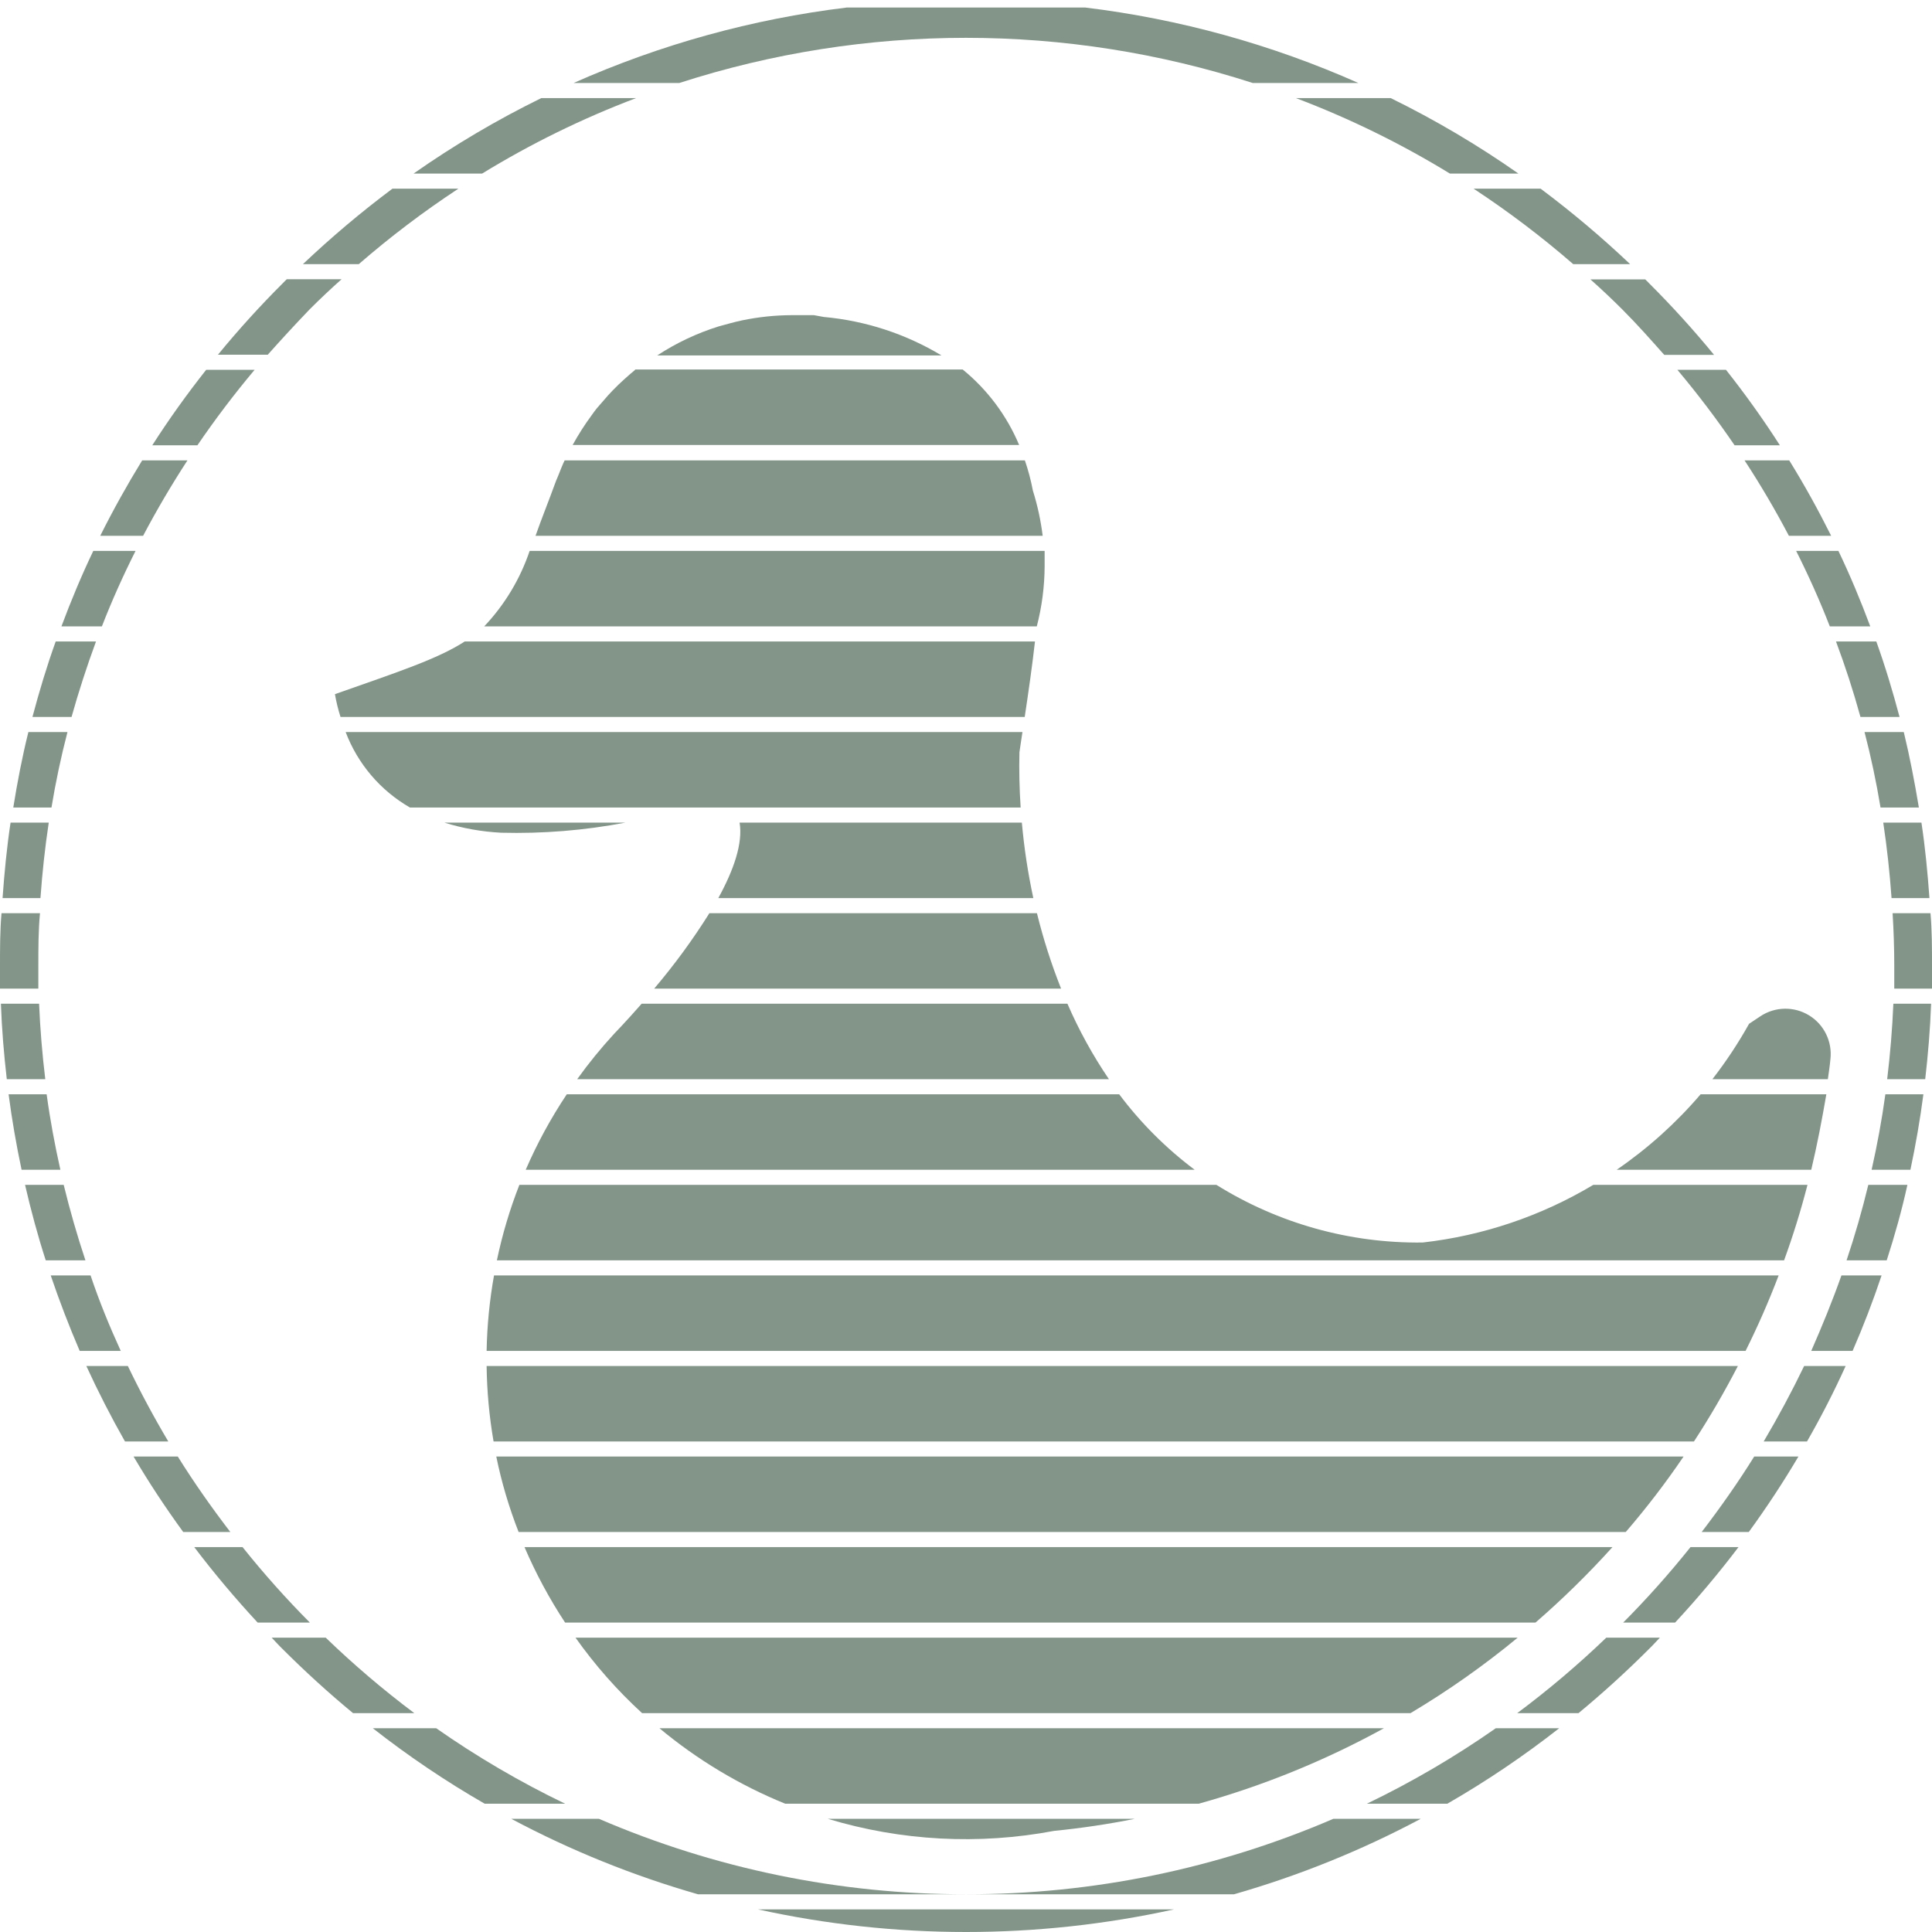
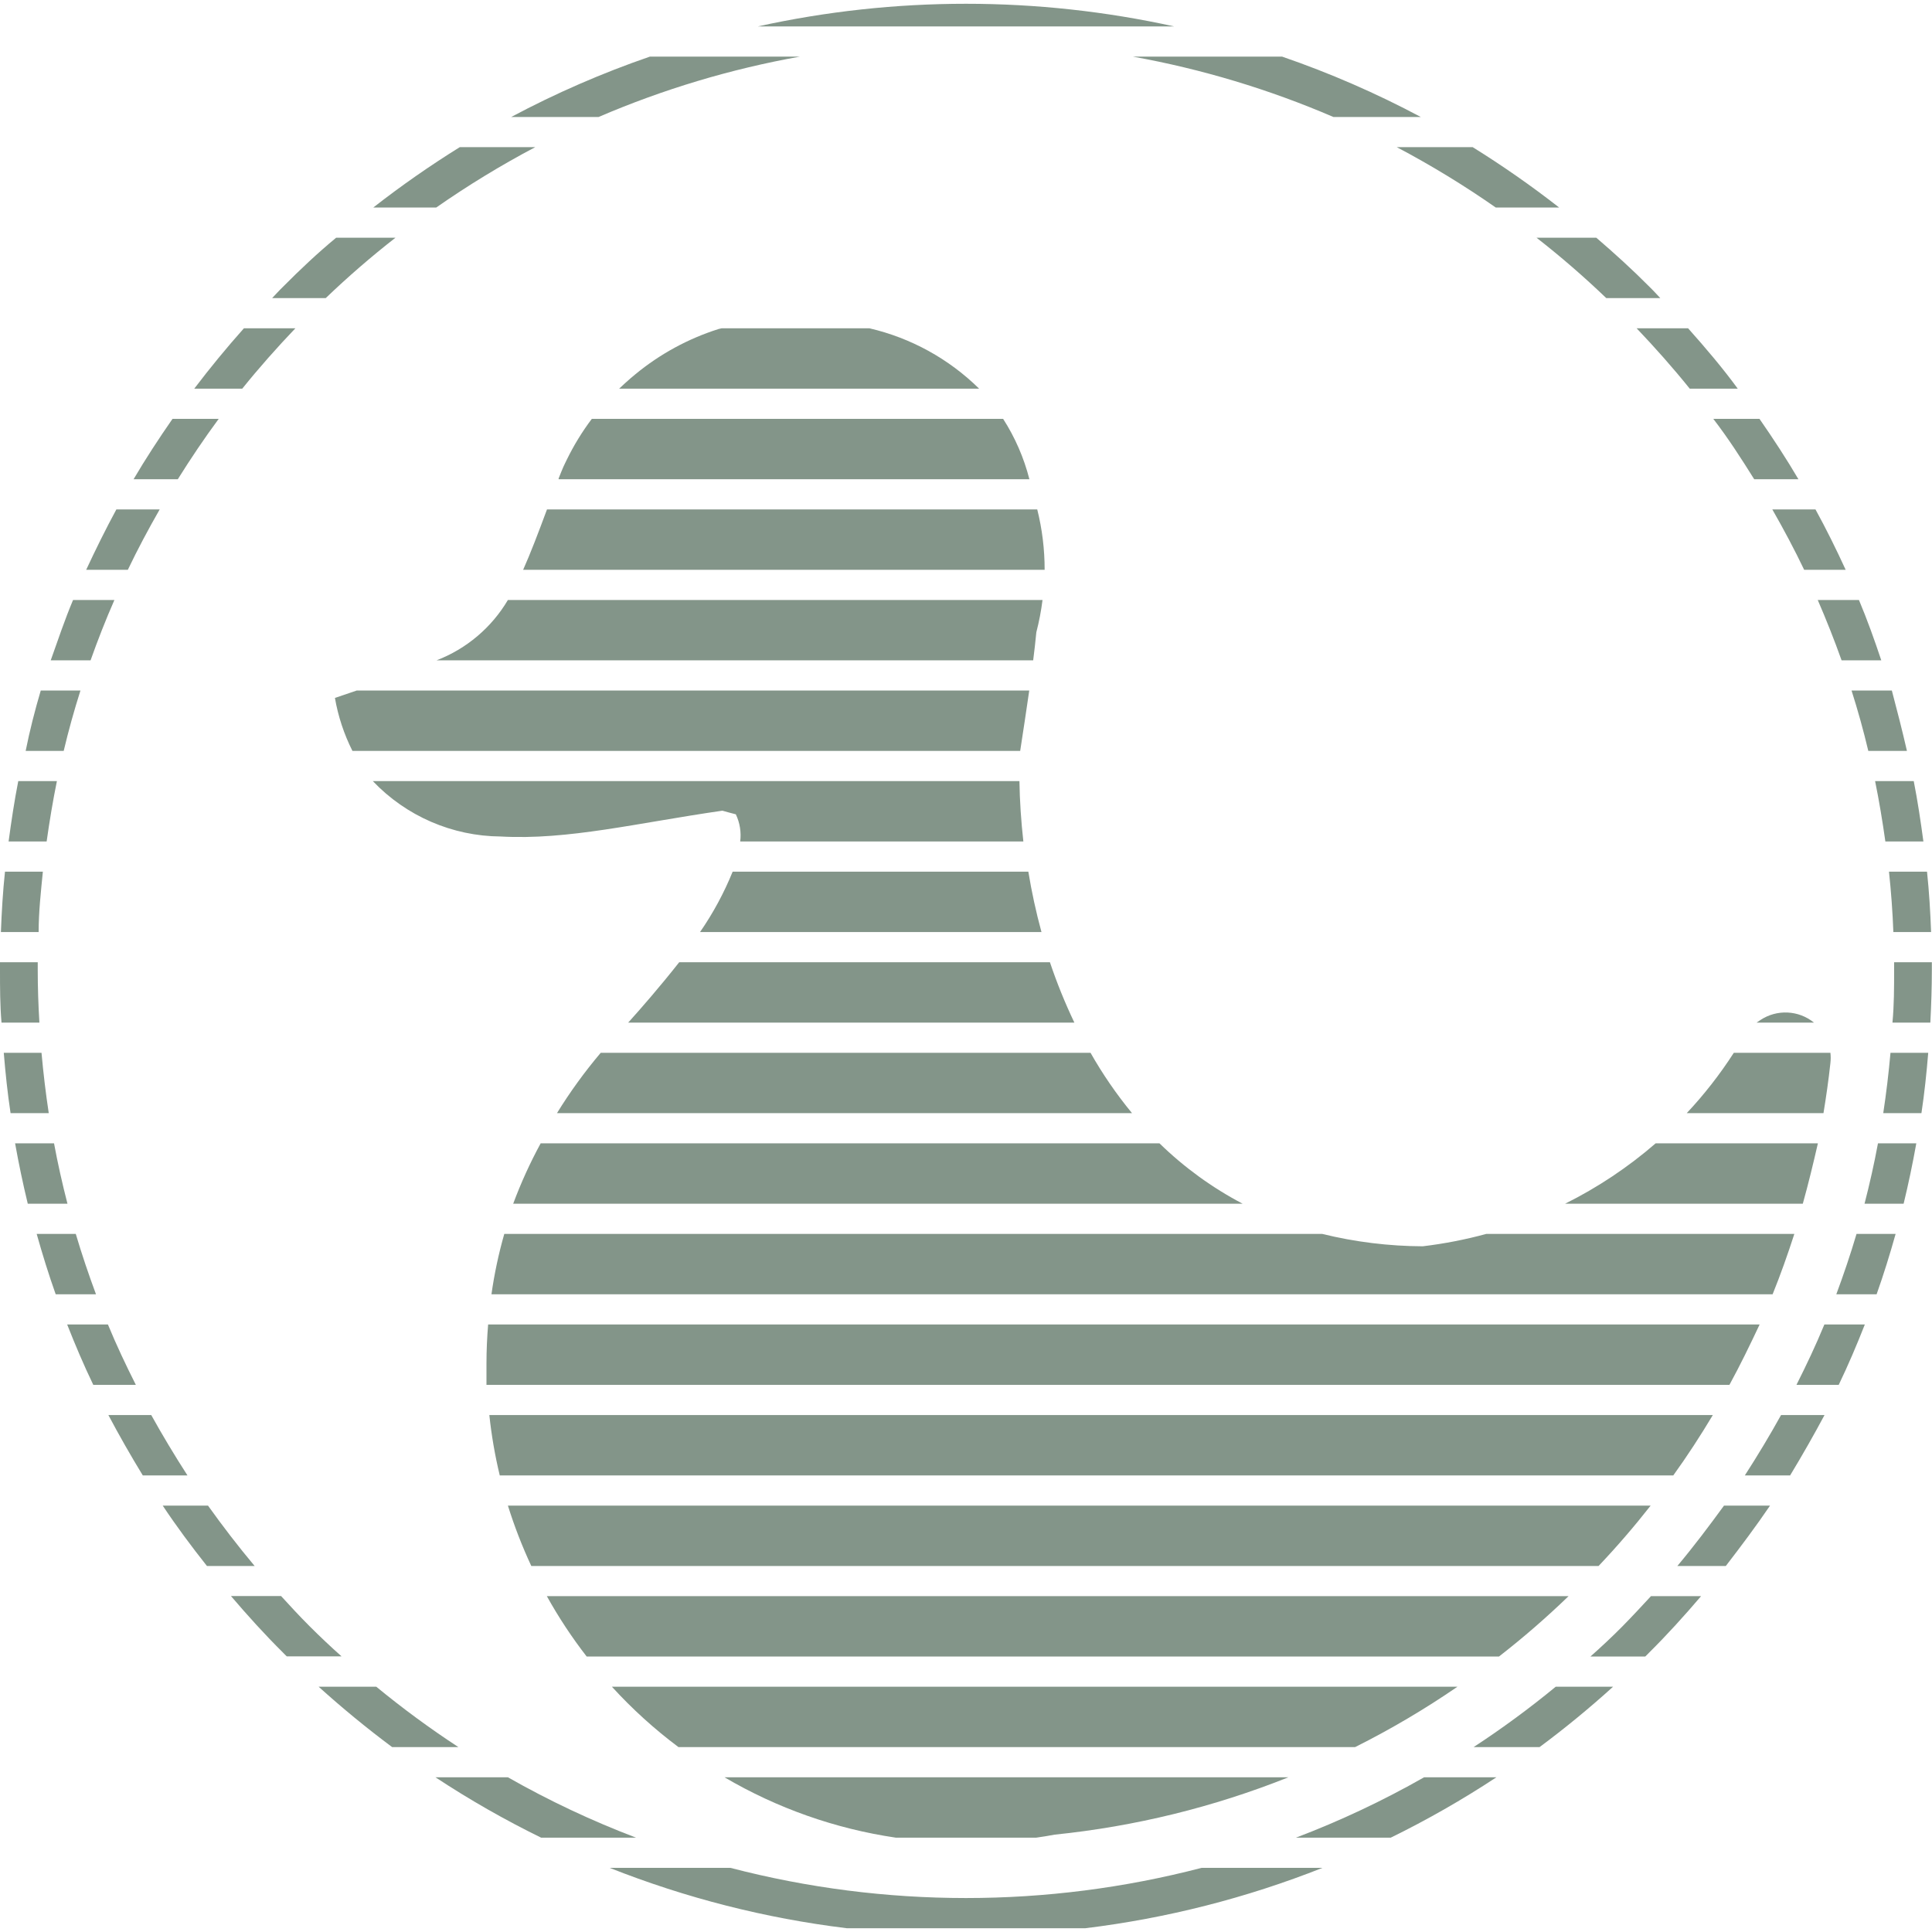
<svg xmlns="http://www.w3.org/2000/svg" viewBox="0 0 128 128">
  <defs>
    <style>.cls-1{fill:#839589;}</style>
  </defs>
  <g id="foreground">
-     <path class="cls-1" d="M20.53,107.5h0a61.64,61.64,0,0,1-4.46-5H12.87c1.31,1.73,2.71,3.39,4.2,5Z" />
-     <path class="cls-1" d="M37.44,119.5a61.06,61.06,0,0,1-8.54-5H24.7a62.87,62.87,0,0,0,7.41,5Z" />
-     <path class="cls-1" d="M64,125.5a61.28,61.28,0,0,1-24.32-5H33.87a63.45,63.45,0,0,0,12.37,5Z" />
-     <path class="cls-1" d="M123.78,78.5q-.61,2.53-1.44,5H125c.53-1.64,1-3.31,1.37-5Z" />
-     <path class="cls-1" d="M8,89.5c-.75-1.64-1.43-3.3-2-5H3.36q.86,2.53,1.92,5Z" />
-     <path class="cls-1" d="M15.26,101.5c-1.24-1.62-2.41-3.28-3.48-5H8.85q1.51,2.56,3.29,5Z" />
-     <path class="cls-1" d="M11.15,95.5q-1.45-2.44-2.68-5H5.72q1.17,2.55,2.56,5Z" />
-     <path class="cls-1" d="M77.79,126.5H50.21a64.14,64.14,0,0,0,27.58,0Z" />
-     <path class="cls-1" d="M119.53,90.5q-1.23,2.55-2.68,5h2.87q1.4-2.44,2.56-5Z" />
-     <path class="cls-1" d="M122,84.5c-.6,1.7-1.28,3.36-2,5h2.74q1.07-2.46,1.92-5Z" />
-     <path class="cls-1" d="M116.22,96.5c-1.07,1.72-2.24,3.38-3.48,5h3.12q1.77-2.43,3.29-5Z" />
-     <path class="cls-1" d="M34.83,77.5H79.15a25,25,0,0,1-5-5H37.55A31.76,31.76,0,0,0,34.83,77.5Z" />
-     <path class="cls-1" d="M88.34,120.5a61.28,61.28,0,0,1-24.32,5H81.76a63.45,63.45,0,0,0,12.37-5Z" />
-     <path class="cls-1" d="M112,102.5a61.64,61.64,0,0,1-4.46,5h3.44c1.49-1.61,2.89-3.27,4.2-5Z" />
-     <path class="cls-1" d="M99.1,114.5a61.06,61.06,0,0,1-8.54,5h5.33a62.87,62.87,0,0,0,7.41-5Z" />
-     <path class="cls-1" d="M5.66,83.5q-.82-2.46-1.44-5H1.66c.39,1.69.84,3.36,1.37,5Z" />
-     <path class="cls-1" d="M.06,66.5c.06,1.68.2,3.35.39,5H3c-.2-1.65-.34-3.32-.41-5Z" />
-     <path class="cls-1" d="M116.63,67.33l-.75.5a29.15,29.15,0,0,1-2.43,3.67h7.65c.06-.44.13-.88.17-1.33A3,3,0,0,0,116.63,67.33Z" />
-     <path class="cls-1" d="M4,77.5c-.37-1.65-.68-3.31-.91-5H.57c.22,1.68.51,3.35.86,5Z" />
-     <path class="cls-1" d="M21.58,108.5H18c.24.25.47.51.72.75q2.25,2.25,4.67,4.25h4.06A61.91,61.91,0,0,1,21.58,108.5Z" />
-     <path class="cls-1" d="M107.49,20.51c1,1,1.88,2,2.77,3h3.3a64.14,64.14,0,0,0-4.31-4.75c-.08-.09-.17-.17-.25-.25h-3.63C106.09,19.15,106.8,19.82,107.49,20.51Z" />
-     <path class="cls-1" d="M106.42,108.5a61.91,61.91,0,0,1-5.9,5h4.06q2.42-2,4.67-4.25c.25-.24.48-.5.72-.75Z" />
-     <path class="cls-1" d="M107.11,77.5H120c.39-1.64.71-3.31,1-5h-8.33A28.58,28.58,0,0,1,107.11,77.5Z" />
-     <path class="cls-1" d="M32.24,90.5a31.72,31.72,0,0,0,.46,5h79.53a57.66,57.66,0,0,0,2.91-5Z" />
-     <path class="cls-1" d="M105.56,78.5a28.18,28.18,0,0,1-11.3,3.82A25.21,25.21,0,0,1,80.59,78.5H34.41a31.32,31.32,0,0,0-1.49,5H118.2q.89-2.44,1.55-5Z" />
-     <path class="cls-1" d="M32.88,96.5a30.3,30.3,0,0,0,1.48,5h73.35a54.67,54.67,0,0,0,3.83-5Z" />
-     <path class="cls-1" d="M32.73,84.5a31.73,31.73,0,0,0-.49,5h83.41c.81-1.63,1.54-3.29,2.19-5Z" />
-     <path class="cls-1" d="M69.84,121.3q2.72-.27,5.35-.8H54.84a31.57,31.57,0,0,0,15,.8Z" />
-     <path class="cls-1" d="M38.13,108.5a31.34,31.34,0,0,0,4.41,5H93.45a57,57,0,0,0,7.1-5Z" />
-     <path class="cls-1" d="M43.69,114.5a31.65,31.65,0,0,0,8.33,5h27.4a57.34,57.34,0,0,0,12.27-5Z" />
-     <path class="cls-1" d="M34.75,102.5a32,32,0,0,0,2.69,5h64.29a58.69,58.69,0,0,0,5.1-5Z" />
-     <path class="cls-1" d="M37.32,30.69c-.11.25-.21.5-.31.76s-.11.25-.16.38c-.51,1.4-1,2.61-1.37,3.67h33.6a16.93,16.93,0,0,0-.65-3,14.4,14.4,0,0,0-.53-2H37.41Z" />
-     <path class="cls-1" d="M119,36.5c.82,1.63,1.57,3.3,2.23,5h2.68c-.63-1.69-1.33-3.37-2.11-5Z" />
-     <path class="cls-1" d="M123.53,48.5c.43,1.65.78,3.31,1.06,5h2.54c-.28-1.68-.6-3.35-1-5Z" />
-     <path class="cls-1" d="M121.64,42.5q.92,2.46,1.62,5h2.59c-.45-1.69-.95-3.36-1.54-5Z" />
-     <path class="cls-1" d="M127.3,54.5h-2.53c.25,1.65.43,3.32.55,5h2.51C127.71,57.82,127.55,56.15,127.3,54.5Z" />
-     <path class="cls-1" d="M4.74,47.5q.71-2.53,1.62-5H3.69c-.59,1.64-1.09,3.31-1.54,5Z" />
-     <path class="cls-1" d="M3.41,53.5c.28-1.69.63-3.35,1.06-5H1.88c-.41,1.65-.73,3.32-1,5Z" />
-     <path class="cls-1" d="M6.75,41.5c.66-1.7,1.41-3.37,2.23-5H6.18c-.78,1.63-1.48,3.31-2.11,5Z" />
-     <path class="cls-1" d="M2.68,59.5c.12-1.68.3-3.35.55-5H.7c-.25,1.65-.41,3.32-.53,5Z" />
-     <path class="cls-1" d="M2.54,65.5c0-.5,0-1,0-1.5,0-1.17,0-2.34.11-3.5H.1C0,61.66,0,62.83,0,64c0,.5,0,1,0,1.5Z" />
-     <path class="cls-1" d="M56.09.5A63.39,63.39,0,0,0,38,5.5h7a61.79,61.79,0,0,1,38,0h7A63.39,63.39,0,0,0,71.91.5Z" />
-     <path class="cls-1" d="M125.39,60.5c.07,1.16.11,2.33.11,3.5,0,.5,0,1,0,1.5H128c0-.5,0-1,0-1.5,0-1.17,0-2.34-.1-3.5Z" />
-     <path class="cls-1" d="M85.86,6.5a60.61,60.61,0,0,1,10.2,5h4.54a63.27,63.27,0,0,0-8.46-5Z" />
-     <path class="cls-1" d="M111.13,24.5a62.55,62.55,0,0,1,3.79,5h3c-1.1-1.72-2.29-3.38-3.57-5Z" />
-     <path class="cls-1" d="M97.63,12.5a62.19,62.19,0,0,1,6.6,5H108a66.48,66.48,0,0,0-5.93-5Z" />
-     <path class="cls-1" d="M115.58,30.5q1.59,2.43,2.94,5h2.8c-.85-1.7-1.77-3.37-2.78-5Z" />
-     <path class="cls-1" d="M30.79,42.5c-1.8,1.16-4.37,2-8.6,3.49a11.49,11.49,0,0,0,.37,1.51H67.89c.25-1.66.49-3.33.68-5Z" />
-     <path class="cls-1" d="M49,54.5c.23,1.38-.4,3.16-1.41,5H68.46a41.1,41.1,0,0,1-.76-5Z" />
-     <path class="cls-1" d="M17.74,23.5c.89-1,1.81-2,2.77-3,.69-.69,1.4-1.36,2.12-2H19c-.08.08-.17.16-.25.25a64.14,64.14,0,0,0-4.31,4.75Z" />
-     <path class="cls-1" d="M23.77,17.5a62.19,62.19,0,0,1,6.6-5H26a66.48,66.48,0,0,0-5.93,5Z" />
-     <path class="cls-1" d="M125.44,66.5c-.07,1.68-.21,3.35-.41,5h2.52c.19-1.65.33-3.32.39-5Z" />
-     <path class="cls-1" d="M35.86,6.5a63.27,63.27,0,0,0-8.46,5h4.54a60.61,60.61,0,0,1,10.2-5Z" />
-     <path class="cls-1" d="M40.68,68.5h0a31.94,31.94,0,0,0-2.44,3H73.47a30.35,30.35,0,0,1-2.75-5H42.51C41.44,67.72,40.68,68.5,40.68,68.5Z" />
-     <path class="cls-1" d="M47,60.5a43.1,43.1,0,0,1-3.66,5H70.3a38.26,38.26,0,0,1-1.6-5Z" />
-     <path class="cls-1" d="M53.92,20.88l-.22,0-.66,0-.5,0h-.11a16.48,16.48,0,0,0-3.24.34h0c-.53.11-1,.25-1.56.4l0,0a16.31,16.31,0,0,0-4.09,1.93H62.38A18.31,18.31,0,0,0,54.58,21Z" />
-     <path class="cls-1" d="M9.48,35.5q1.35-2.56,2.94-5h-3c-1,1.63-1.93,3.3-2.78,5Z" />
-     <path class="cls-1" d="M124.91,72.5c-.23,1.69-.54,3.35-.91,5h2.57c.35-1.65.64-3.32.86-5Z" />
-     <path class="cls-1" d="M13.08,29.5a62.55,62.55,0,0,1,3.79-5H13.66c-1.28,1.62-2.47,3.28-3.57,5Z" />
-     <path class="cls-1" d="M32.08,41.5H68.69a16.17,16.17,0,0,0,.52-4c0-.33,0-.65,0-1H35.09A13.61,13.61,0,0,1,32.08,41.5Z" />
-     <path class="cls-1" d="M42.05,24.53l-.3.25c-.26.23-.52.46-.77.7l-.41.41c-.19.19-.37.4-.55.61l-.47.54c-.12.14-.22.29-.33.44a17.65,17.65,0,0,0-1.28,2H67.52a12.88,12.88,0,0,0-3.74-5H42.09Z" />
-     <path class="cls-1" d="M41.44,54.5h-12a15.25,15.25,0,0,0,3.76.67A38.62,38.62,0,0,0,41.44,54.5Z" />
-     <path class="cls-1" d="M67.74,48.5H22.9a9.76,9.76,0,0,0,4.26,5H47.58l.28,0,.16,0h19.6c-.08-1.24-.11-2.46-.08-3.66C67.6,49.39,67.67,49,67.74,48.5Z" />
+     <path class="cls-1" d="M42.14,121.75a60.84,60.84,0,0,1-8.49-4h-4.8a63.26,63.26,0,0,0,7,4Z" />
+     <path class="cls-1" d="M16.87,103.75c-1.09-1.3-2.11-2.63-3.09-4h-3c.91,1.37,1.9,2.7,2.93,4Z" />
+     <path class="cls-1" d="M30.37,115.75a61.78,61.78,0,0,1-5.44-4H21.11q2.36,2.13,4.87,4Z" />
+     <path class="cls-1" d="M12.42,97.75q-1.29-2-2.4-4H7.18q1.06,2,2.28,4Z" />
+     <path class="cls-1" d="M.7,73.75H3.23c-.2-1.32-.36-2.66-.48-4H.25C.36,71.09.5,72.43.7,73.75Z" />
+     <path class="cls-1" d="M4.47,79.75c-.34-1.32-.64-2.65-.89-4H1c.24,1.34.52,2.68.84,4Z" />
+     <path class="cls-1" d="M6.36,85.75c-.49-1.32-.94-2.65-1.34-4H2.43c.38,1.35.79,2.68,1.26,4Z" />
+     <path class="cls-1" d="M9,91.75c-.66-1.31-1.29-2.64-1.85-4H4.45c.53,1.35,1.1,2.69,1.73,4Z" />
+     <path class="cls-1" d="M123,81.75c-.4,1.35-.85,2.68-1.34,4h2.67c.47-1.32.88-2.65,1.26-4Z" />
+     <path class="cls-1" d="M94.35,117.75a60.84,60.84,0,0,1-8.49,4h6.28a63.26,63.26,0,0,0,7-4Z" />
+     <path class="cls-1" d="M120.87,87.75c-.56,1.36-1.19,2.69-1.85,4h2.8c.63-1.31,1.2-2.65,1.73-4Z" />
+     <path class="cls-1" d="M124.42,75.75c-.25,1.35-.55,2.68-.89,4h2.59c.32-1.32.6-2.66.84-4Z" />
+     <path class="cls-1" d="M103.07,111.75a61.78,61.78,0,0,1-5.44,4H102q2.52-1.87,4.87-4Z" />
+     <path class="cls-1" d="M118,93.75q-1.11,2-2.4,4h3q1.21-2,2.28-4Z" />
+     <path class="cls-1" d="M114.22,99.75c-1,1.37-2,2.7-3.09,4h3.21c1-1.3,2-2.63,2.93-4Z" />
+     <path class="cls-1" d="M109.69,75.75a28.65,28.65,0,0,1-6,4h15.75c.37-1.32.69-2.65,1-4Z" />
+     <path class="cls-1" d="M20.51,107.74c-.65-.65-1.27-1.32-1.89-2H15.3c1.1,1.29,2.24,2.55,3.45,3.75.08.09.17.17.25.25h3.63C21.91,109.1,21.2,108.43,20.51,107.74Z" />
+     <path class="cls-1" d="M75,73.75a28.09,28.09,0,0,1-2.75-4H39.8a32.89,32.89,0,0,0-2.9,4Z" />
+     <path class="cls-1" d="M79.61,123.75a61.92,61.92,0,0,1-31.22,0h-8a63.61,63.61,0,0,0,15.71,4H71.91a63.61,63.61,0,0,0,15.71-4Z" />
+     <path class="cls-1" d="M48,117.75a31.45,31.45,0,0,0,11.35,4h9.3c.41-.06.82-.12,1.22-.2a57.53,57.53,0,0,0,15.49-3.8Z" />
+     <path class="cls-1" d="M109.38,105.75c-.62.67-1.24,1.34-1.89,2s-1.4,1.36-2.12,2H109c.08-.08.17-.16.25-.25,1.21-1.2,2.35-2.46,3.45-3.75Z" />
+     <path class="cls-1" d="M77.79,1.75a64.14,64.14,0,0,0-27.58,0Z" />
+     <path class="cls-1" d="M106.42,19.75H110c-.24-.25-.47-.51-.72-.75-1.13-1.14-2.31-2.21-3.52-3.25H101.8A60.15,60.15,0,0,1,106.42,19.75Z" />
+     <path class="cls-1" d="M36.23,105.75a31.42,31.42,0,0,0,2.64,4H99.31a56.7,56.7,0,0,0,4.61-4Z" />
+     <path class="cls-1" d="M32.34,87.75c-.07.85-.11,1.71-.11,2.58,0,.47,0,1,0,1.42h82.35c.71-1.3,1.36-2.64,2-4Z" />
+     <path class="cls-1" d="M34,79.75H82.33a23.58,23.58,0,0,1-5.51-4h-41A30.93,30.93,0,0,0,34,79.75Z" />
+     <path class="cls-1" d="M32.42,93.75a30.93,30.93,0,0,0,.69,4h77.75c.93-1.29,1.8-2.63,2.62-4Z" />
+     <path class="cls-1" d="M40.54,111.75a31.55,31.55,0,0,0,4.41,4H89.78a57.44,57.44,0,0,0,6.78-4Z" />
+     <path class="cls-1" d="M33.65,99.75a32.15,32.15,0,0,0,1.55,4h70.71q1.82-1.92,3.45-4Z" />
+     <path class="cls-1" d="M125.25,69.75c-.12,1.34-.28,2.68-.48,4h2.53c.2-1.32.34-2.66.45-4Z" />
+     <path class="cls-1" d="M98.47,81.75a29.28,29.28,0,0,1-4.21.82,28.44,28.44,0,0,1-6.66-.82H33.41a29.6,29.6,0,0,0-.85,4h84.88c.53-1.31,1-2.64,1.44-4Z" />
+     <path class="cls-1" d="M127.67,57.75h-2.52c.14,1.32.24,2.66.29,4h2.5C127.89,60.41,127.81,59.07,127.67,57.75Z" />
+     <path class="cls-1" d="M120.43,39.75c.57,1.32,1.1,2.65,1.58,4h2.63c-.45-1.35-.93-2.69-1.48-4Z" />
+     <path class="cls-1" d="M122.67,45.75c.42,1.32.79,2.65,1.11,4h2.56c-.31-1.35-.65-2.68-1-4Z" />
+     <path class="cls-1" d="M124.23,51.75c.27,1.32.49,2.66.68,4h2.52c-.18-1.34-.38-2.68-.64-4Z" />
+     <path class="cls-1" d="M2.56,61.75c0-1.34.15-2.68.28-4H.33c-.14,1.32-.22,2.66-.27,4Z" />
+     <path class="cls-1" d="M6,43.75c.48-1.35,1-2.68,1.58-4H4.84c-.55,1.31-1,2.65-1.48,4Z" />
+     <path class="cls-1" d="M3.09,55.75c.19-1.34.41-2.68.68-4H1.21c-.26,1.32-.46,2.66-.64,4Z" />
+     <path class="cls-1" d="M4.22,49.75c.32-1.35.69-2.68,1.11-4H2.7c-.39,1.32-.73,2.65-1,4Z" />
+     <path class="cls-1" d="M2.61,67.75c-.07-1.16-.11-2.33-.11-3.5,0-.17,0-.33,0-.5H0c0,.17,0,.33,0,.5,0,1.17,0,2.34.1,3.5Z" />
+     <path class="cls-1" d="M75.05,3.75a61,61,0,0,1,13.29,4h5.79a63.39,63.39,0,0,0-9.19-4Z" />
+     <path class="cls-1" d="M125.49,63.75c0,.17,0,.33,0,.5,0,1.17,0,2.34-.11,3.5h2.51c.06-1.16.1-2.33.1-3.5,0-.17,0-.33,0-.5Z" />
+     <path class="cls-1" d="M117.42,33.75c.75,1.31,1.46,2.64,2.11,4h2.75c-.62-1.35-1.28-2.69-2-4Z" />
+     <path class="cls-1" d="M113.51,27.75c1,1.3,1.86,2.64,2.71,4h2.93c-.8-1.36-1.67-2.69-2.58-4Z" />
+     <path class="cls-1" d="M108.43,21.75c1.23,1.29,2.41,2.62,3.52,4h3.18c-1-1.37-2.14-2.71-3.29-4Z" />
+     <path class="cls-1" d="M92.54,9.75a62.1,62.1,0,0,1,6.56,4h4.2a65.4,65.4,0,0,0-5.73-4Z" />
+     <path class="cls-1" d="M39.21,27.75a16.48,16.48,0,0,0-1.67,2.73c-.07.15-.15.3-.22.46s-.21.5-.31.76l0,.05H68.2a13.66,13.66,0,0,0-1.74-4Z" />
+     <path class="cls-1" d="M21.58,19.75a60.15,60.15,0,0,1,4.62-4H22.27c-1.21,1-2.39,2.11-3.52,3.25-.25.24-.48.5-.72.75Z" />
+     <path class="cls-1" d="M28.9,13.75a62.1,62.1,0,0,1,6.56-4h-5a65.4,65.4,0,0,0-5.73,4Z" />
+     <path class="cls-1" d="M43.06,3.75a63.39,63.39,0,0,0-9.19,4h5.79A61,61,0,0,1,53,3.75Z" />
+     <path class="cls-1" d="M47.6,21.8l0,0a16.51,16.51,0,0,0-5.51,3l-.3.25c-.26.23-.52.46-.77.7l0,0H64.87a15.29,15.29,0,0,0-7.27-4H47.81Z" />
+     <path class="cls-1" d="M48.54,57.75a20.76,20.76,0,0,1-2.16,4H69a39.63,39.63,0,0,1-.87-4Z" />
+     <path class="cls-1" d="M116.63,67.58l-.25.17h3.8A3,3,0,0,0,116.63,67.58Z" />
+     <path class="cls-1" d="M41.62,67.75H71.18a35.59,35.59,0,0,1-1.62-4H45C43.7,65.4,42.44,66.84,41.62,67.75Z" />
+     <path class="cls-1" d="M34.66,37.75H69.21v0a16.37,16.37,0,0,0-.49-4H36.24C35.65,35.34,35.15,36.65,34.66,37.75Z" />
+     <path class="cls-1" d="M16.05,25.75c1.11-1.38,2.29-2.71,3.52-4H16.16c-1.15,1.29-2.25,2.63-3.29,4Z" />
+     <path class="cls-1" d="M11.78,31.75c.85-1.36,1.75-2.7,2.71-4H11.43c-.91,1.31-1.78,2.64-2.58,4Z" />
+     <path class="cls-1" d="M111.75,73.75h9.06c.18-1.1.34-2.21.46-3.33a3,3,0,0,0,0-.67h-6.4A28.08,28.08,0,0,1,111.75,73.75Z" />
+     <path class="cls-1" d="M23.63,45.75l-1.44.49a12.59,12.59,0,0,0,1.16,3.51H67.59c.2-1.32.41-2.66.6-4Z" />
+     <path class="cls-1" d="M8.47,37.75c.65-1.36,1.36-2.69,2.11-4H7.71c-.71,1.31-1.37,2.65-2,4Z" />
+     <path class="cls-1" d="M33.65,39.75a9.41,9.41,0,0,1-4.73,4H68.45q.12-.93.21-1.86a16.85,16.85,0,0,0,.41-2.14Z" />
+     <path class="cls-1" d="M67.8,55.75c-.15-1.35-.24-2.68-.26-4H24.7a11.81,11.81,0,0,0,8.47,3.67c4.46.25,9-.89,14.69-1.71.3.08.59.17.89.24a3.23,3.23,0,0,1,.29,1.8Z" />
  </g>
</svg>
